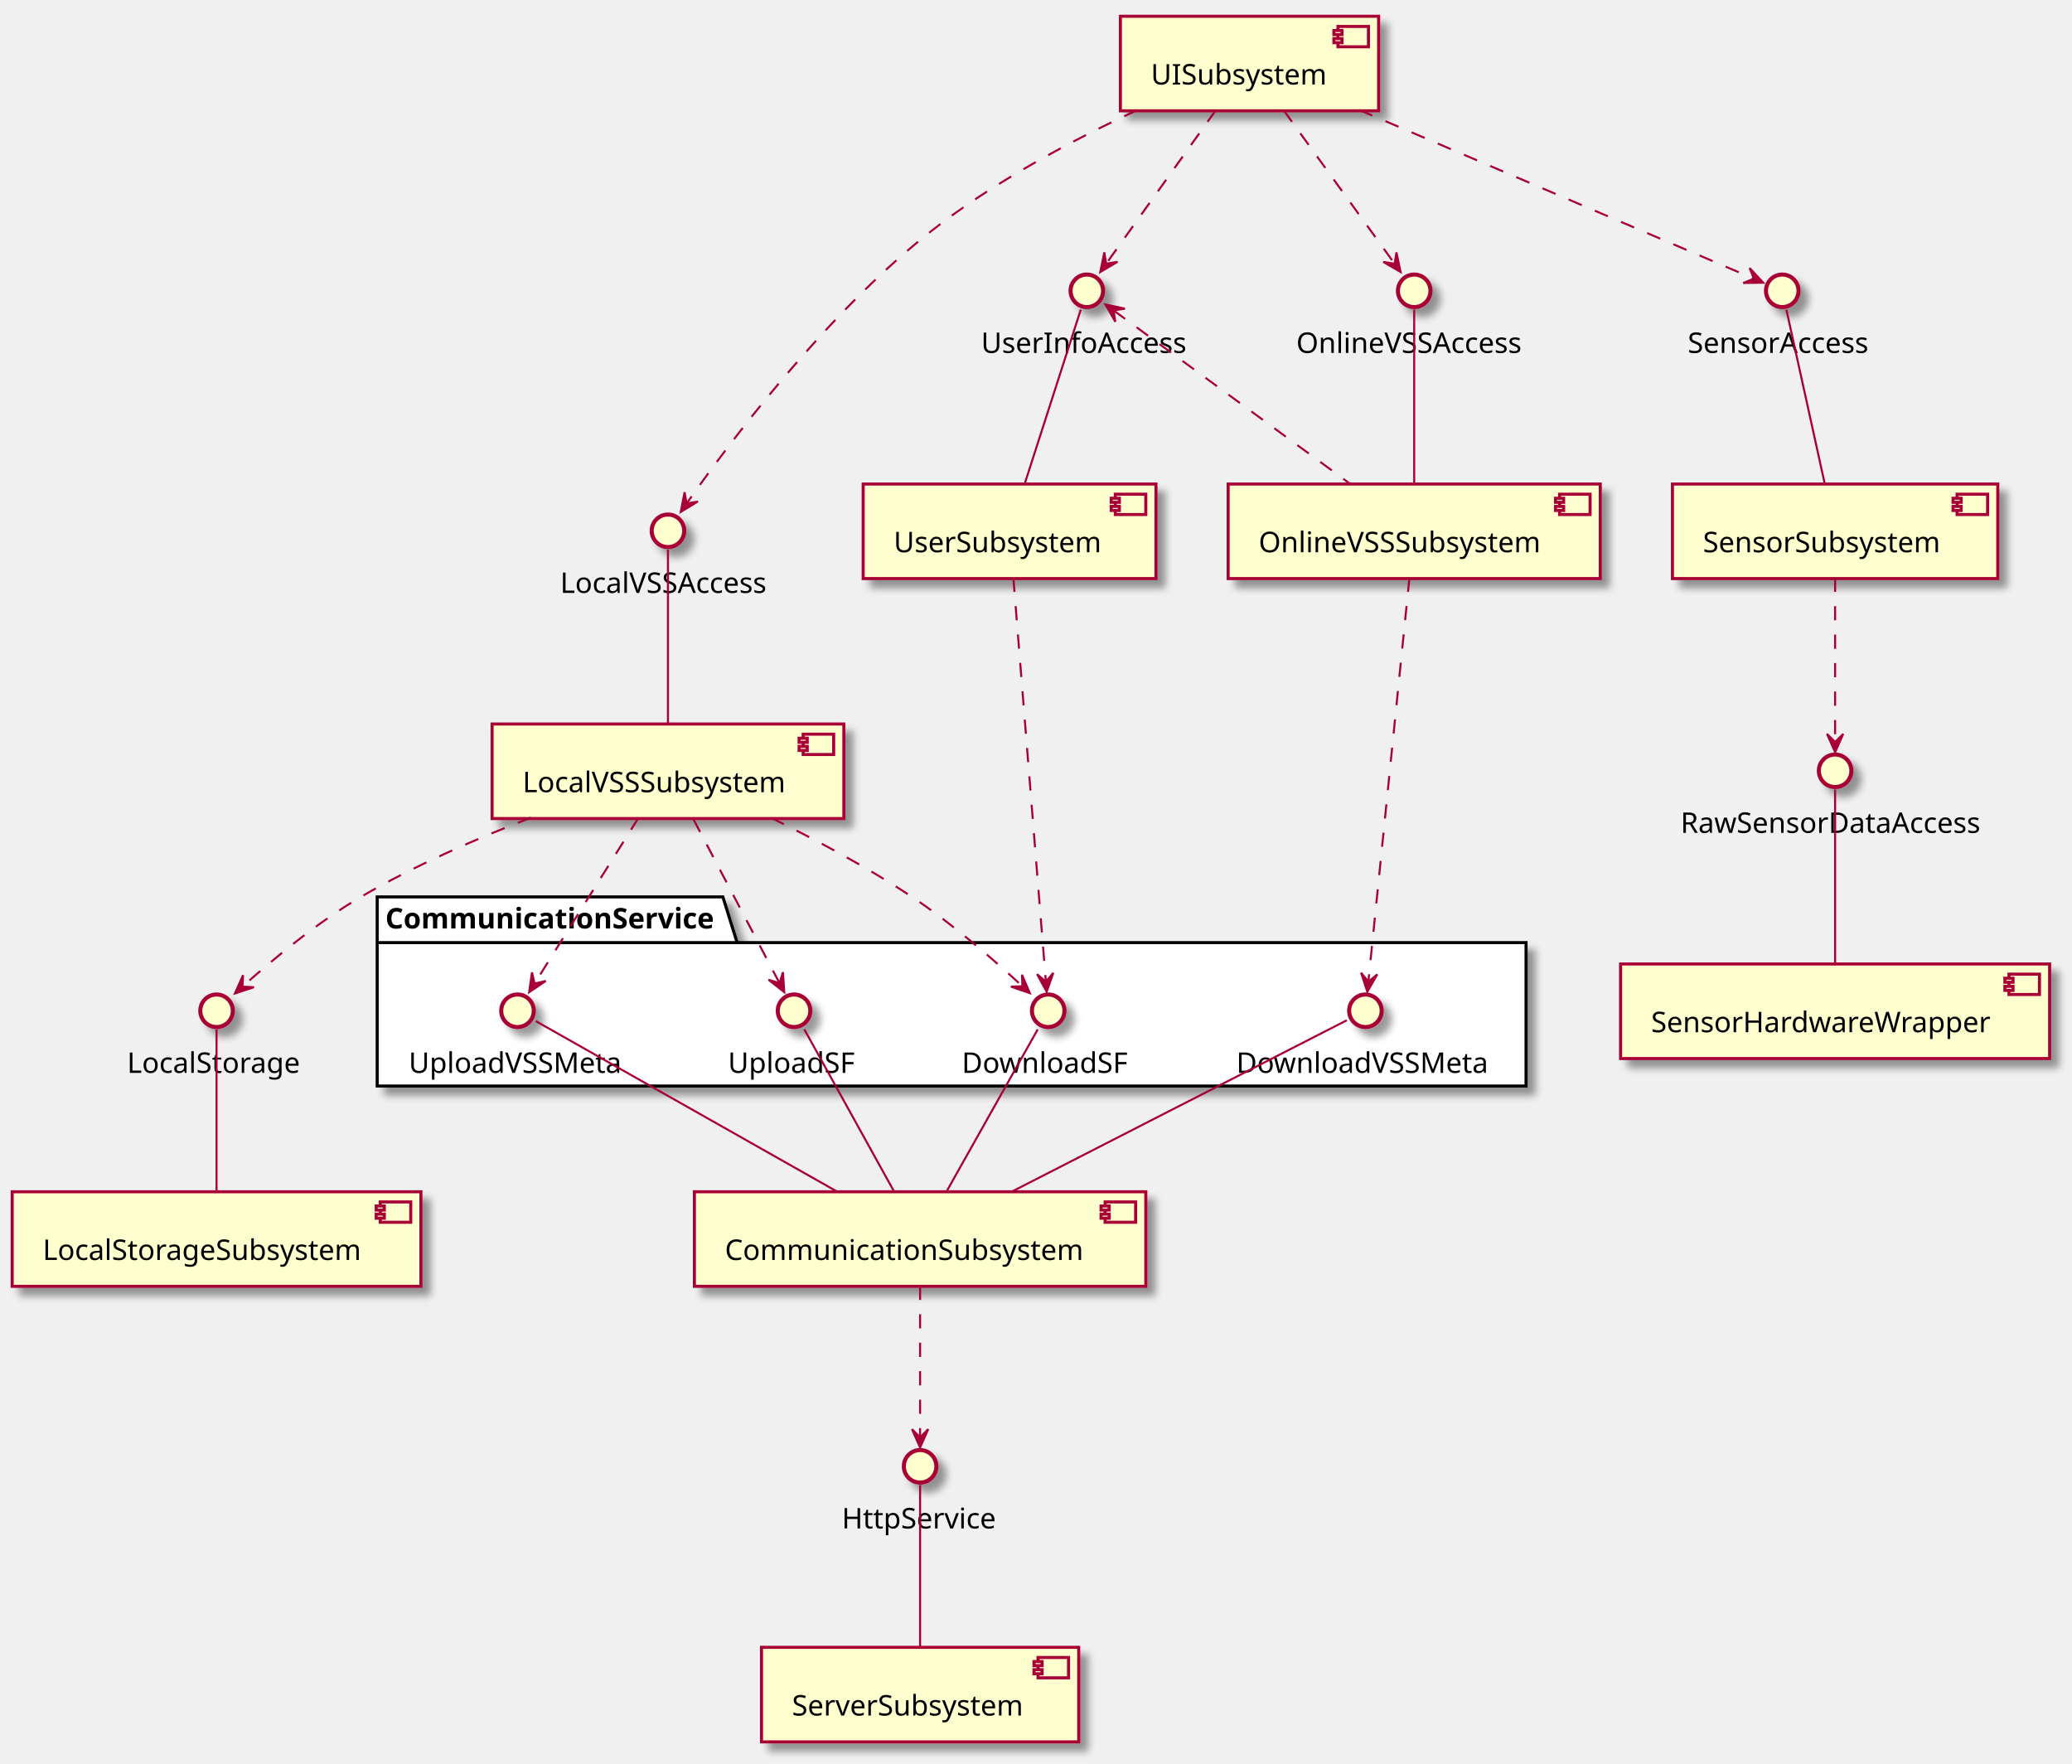
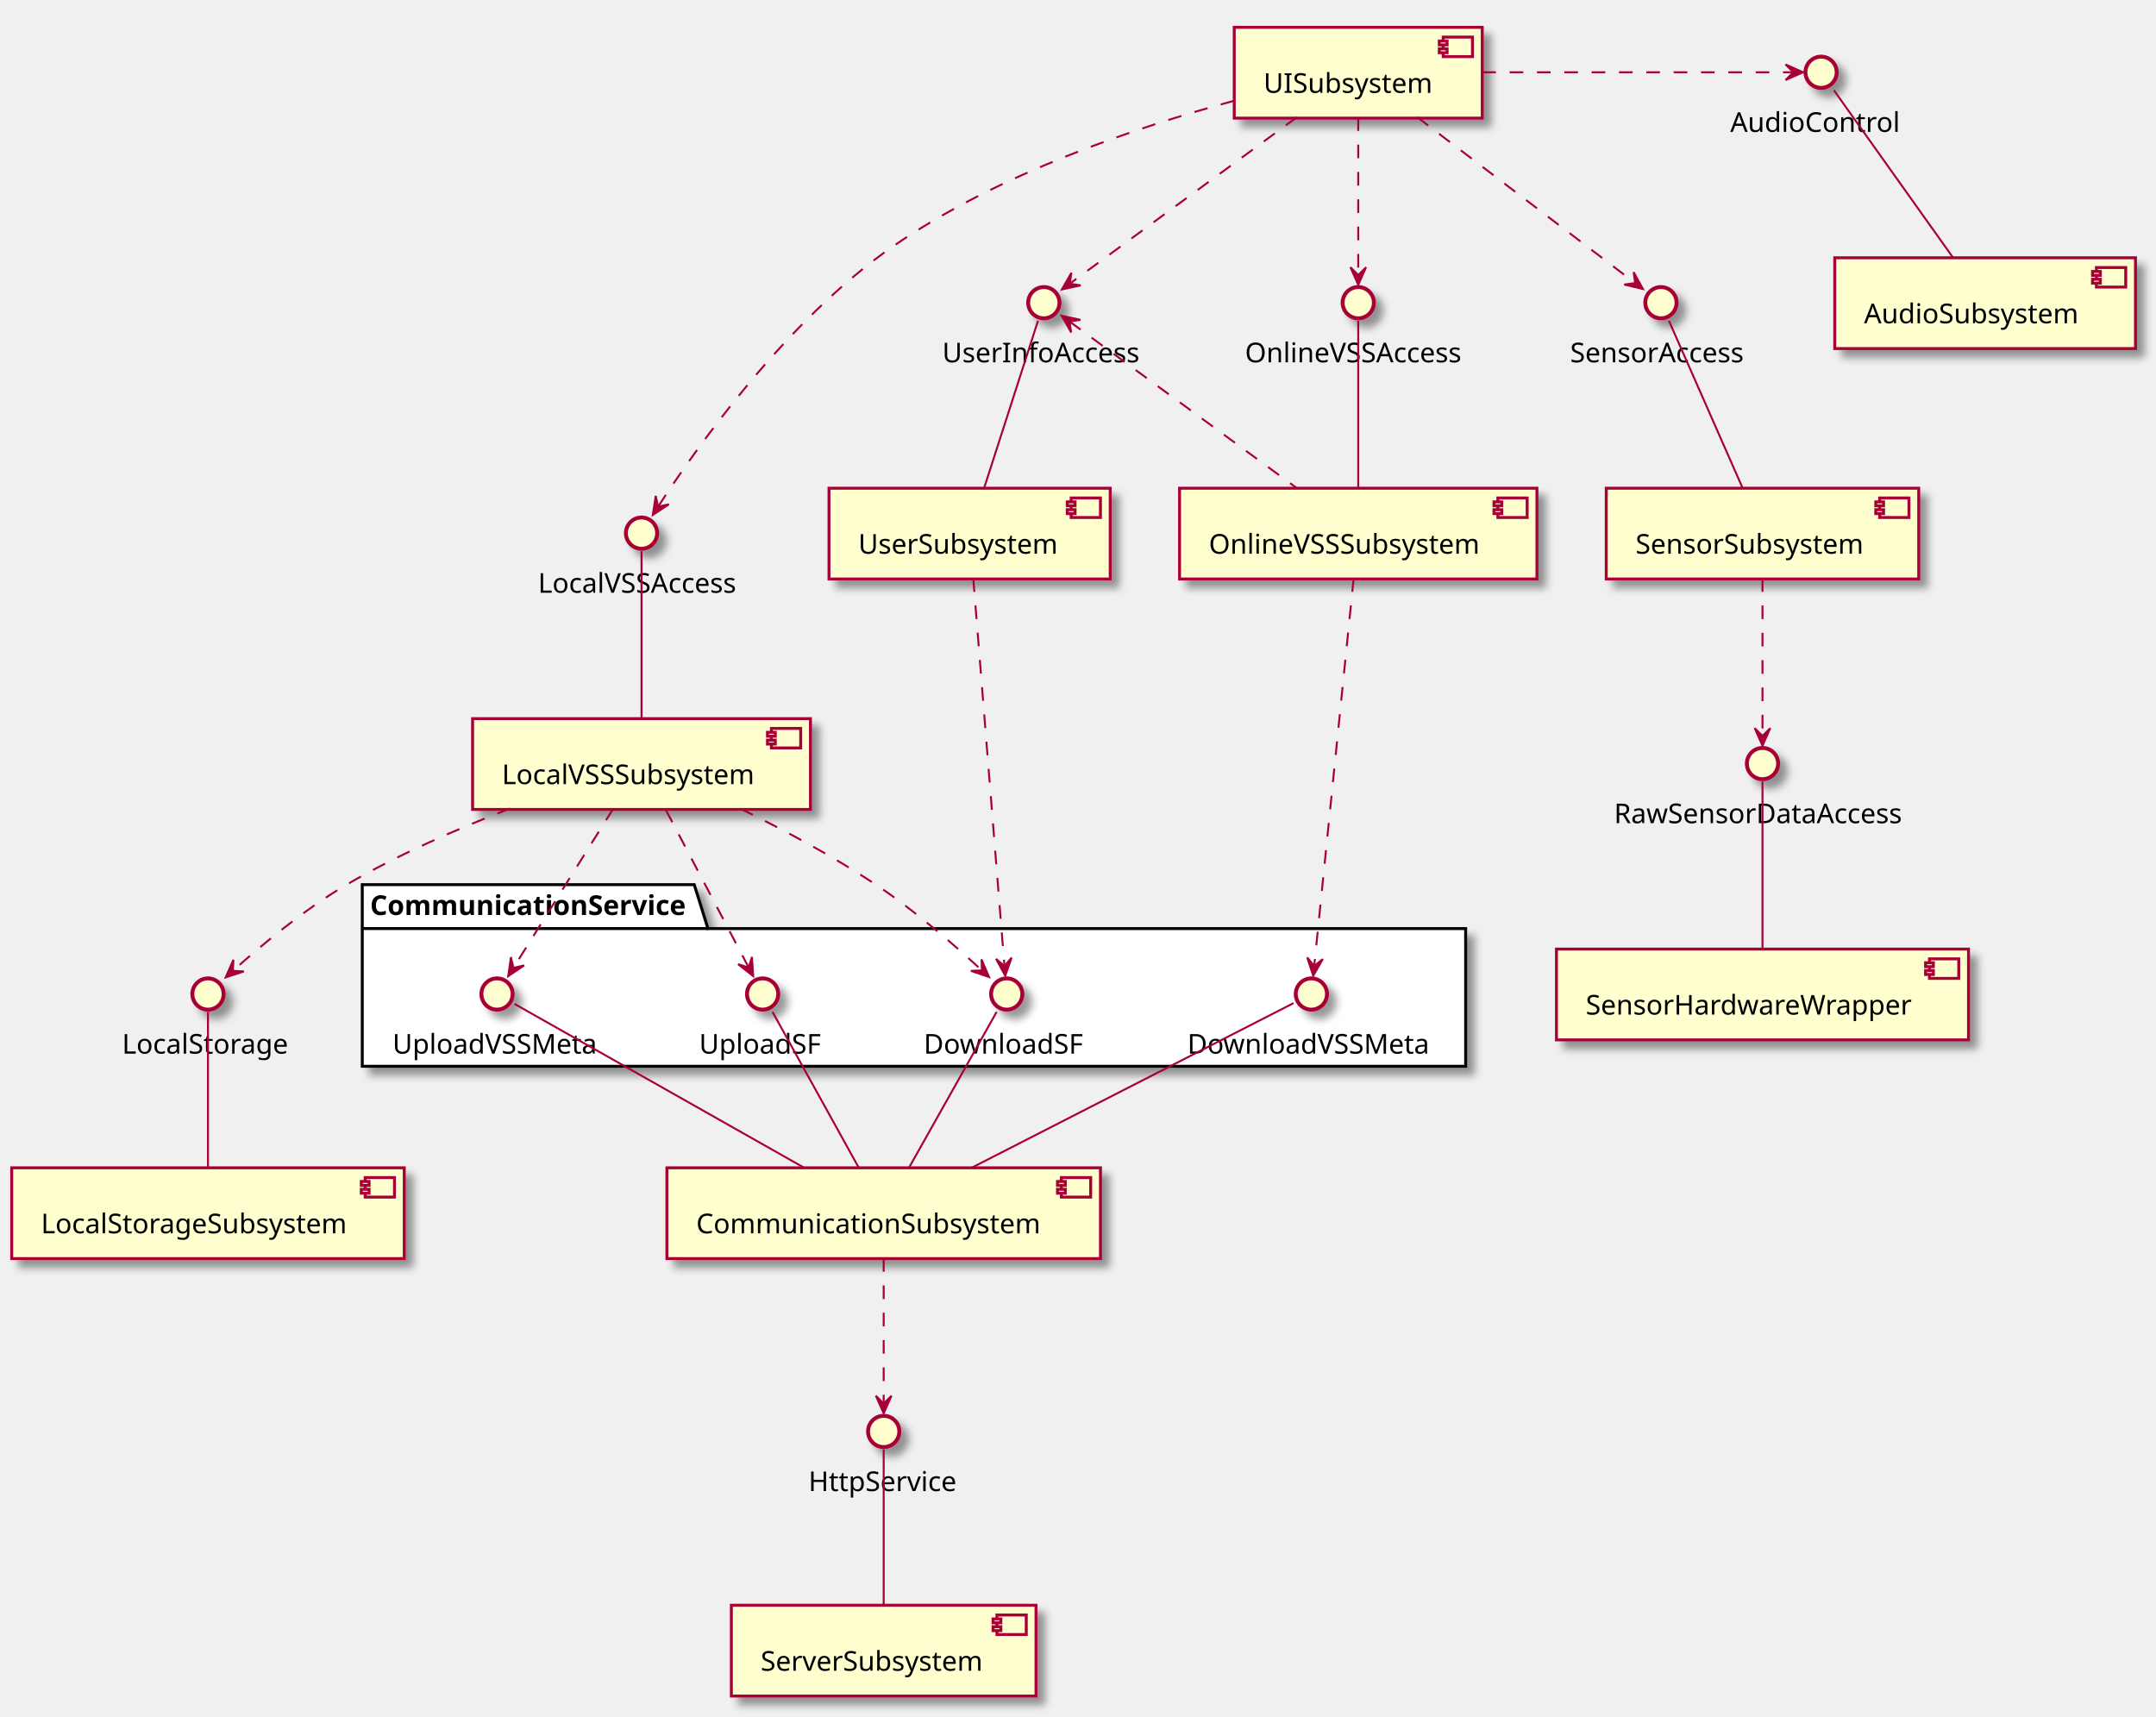
- <svg xmlns="http://www.w3.org/2000/svg" contentScriptType="application/ecmascript" contentStyleType="text/css" height="867px" preserveAspectRatio="none" style="width:1019px;height:867px;" version="1.1" viewBox="0 0 1019 867" width="1019px" zoomAndPan="magnify">
+ <svg xmlns="http://www.w3.org/2000/svg" contentScriptType="application/ecmascript" contentStyleType="text/css" height="879px" preserveAspectRatio="none" style="width:1104px;height:879px;" version="1.1" viewBox="0 0 1104 879" width="1104px" zoomAndPan="magnify">
  <defs>
-     <filter height="300%" id="f1oohulrpnoryr" width="300%" x="-1" y="-1">
+     <filter height="300%" id="fgzspptmyuz2c" width="300%" x="-1" y="-1">
      <feGaussianBlur result="blurOut" stdDeviation="2.0" />
      <feColorMatrix in="blurOut" result="blurOut2" type="matrix" values="0 0 0 0 0 0 0 0 0 0 0 0 0 0 0 0 0 0 .4 0" />
      <feOffset dx="4.0" dy="4.0" in="blurOut2" result="blurOut3" />
      <feBlend in="SourceGraphic" in2="blurOut3" mode="normal" />
    </filter>
  </defs>
  <g>
-     <polygon fill="#FFFFFF" filter="url(#f1oohulrpnoryr)" points="185.5,441,355.5,441,362.5,463.488,750.5,463.488,750.5,534,185.5,534,185.5,441" style="stroke: #000000; stroke-width: 1.5;" />
-     <line style="stroke: #000000; stroke-width: 1.5;" x1="185.5" x2="362.5" y1="463.488" y2="463.488" />
-     <text fill="#000000" font-family="sans-serif" font-size="14" font-weight="bold" lengthAdjust="spacingAndGlyphs" textLength="164" x="189.5" y="456.535">CommunicationService</text>
-     <ellipse cx="254.5" cy="497" fill="#FEFECE" filter="url(#f1oohulrpnoryr)" rx="8" ry="8" style="stroke: #A80036; stroke-width: 2.0;" />
-     <text fill="#000000" font-family="sans-serif" font-size="14" lengthAdjust="spacingAndGlyphs" textLength="107" x="201" y="527.535">UploadVSSMeta</text>
-     <ellipse cx="671.5" cy="497" fill="#FEFECE" filter="url(#f1oohulrpnoryr)" rx="8" ry="8" style="stroke: #A80036; stroke-width: 2.0;" />
-     <text fill="#000000" font-family="sans-serif" font-size="14" lengthAdjust="spacingAndGlyphs" textLength="127" x="608" y="527.535">DownloadVSSMeta</text>
-     <ellipse cx="390.5" cy="497" fill="#FEFECE" filter="url(#f1oohulrpnoryr)" rx="8" ry="8" style="stroke: #A80036; stroke-width: 2.0;" />
-     <text fill="#000000" font-family="sans-serif" font-size="14" lengthAdjust="spacingAndGlyphs" textLength="65" x="358" y="527.535">UploadSF</text>
-     <ellipse cx="515.5" cy="497" fill="#FEFECE" filter="url(#f1oohulrpnoryr)" rx="8" ry="8" style="stroke: #A80036; stroke-width: 2.0;" />
-     <text fill="#000000" font-family="sans-serif" font-size="14" lengthAdjust="spacingAndGlyphs" textLength="85" x="473" y="527.535">DownloadSF</text>
-     <ellipse cx="106.5" cy="497" fill="#FEFECE" filter="url(#f1oohulrpnoryr)" rx="8" ry="8" style="stroke: #A80036; stroke-width: 2.0;" />
-     <text fill="#000000" font-family="sans-serif" font-size="14" lengthAdjust="spacingAndGlyphs" textLength="88" x="62.5" y="527.535">LocalStorage</text>
-     <ellipse cx="876.5" cy="143" fill="#FEFECE" filter="url(#f1oohulrpnoryr)" rx="8" ry="8" style="stroke: #A80036; stroke-width: 2.0;" />
-     <text fill="#000000" font-family="sans-serif" font-size="14" lengthAdjust="spacingAndGlyphs" textLength="93" x="830" y="173.535">SensorAccess</text>
-     <ellipse cx="902.5" cy="379" fill="#FEFECE" filter="url(#f1oohulrpnoryr)" rx="8" ry="8" style="stroke: #A80036; stroke-width: 2.0;" />
-     <text fill="#000000" font-family="sans-serif" font-size="14" lengthAdjust="spacingAndGlyphs" textLength="152" x="826.5" y="409.535">RawSensorDataAccess</text>
-     <ellipse cx="534.5" cy="143" fill="#FEFECE" filter="url(#f1oohulrpnoryr)" rx="8" ry="8" style="stroke: #A80036; stroke-width: 2.0;" />
-     <text fill="#000000" font-family="sans-serif" font-size="14" lengthAdjust="spacingAndGlyphs" textLength="104" x="482.5" y="173.535">UserInfoAccess</text>
-     <ellipse cx="695.5" cy="143" fill="#FEFECE" filter="url(#f1oohulrpnoryr)" rx="8" ry="8" style="stroke: #A80036; stroke-width: 2.0;" />
-     <text fill="#000000" font-family="sans-serif" font-size="14" lengthAdjust="spacingAndGlyphs" textLength="116" x="637.5" y="173.535">OnlineVSSAccess</text>
-     <ellipse cx="328.5" cy="261" fill="#FEFECE" filter="url(#f1oohulrpnoryr)" rx="8" ry="8" style="stroke: #A80036; stroke-width: 2.0;" />
-     <text fill="#000000" font-family="sans-serif" font-size="14" lengthAdjust="spacingAndGlyphs" textLength="106" x="275.5" y="291.535">LocalVSSAccess</text>
-     <rect fill="#FEFECE" filter="url(#f1oohulrpnoryr)" height="46.488" style="stroke: #A80036; stroke-width: 1.5;" width="222" x="341.5" y="586" />
-     <rect fill="#FEFECE" height="10" style="stroke: #A80036; stroke-width: 1.5;" width="15" x="543.5" y="591" />
-     <rect fill="#FEFECE" height="2" style="stroke: #A80036; stroke-width: 1.5;" width="4" x="541.5" y="593" />
-     <rect fill="#FEFECE" height="2" style="stroke: #A80036; stroke-width: 1.5;" width="4" x="541.5" y="597" />
-     <text fill="#000000" font-family="sans-serif" font-size="14" lengthAdjust="spacingAndGlyphs" textLength="182" x="356.5" y="619.535">CommunicationSubsystem</text>
-     <rect fill="#FEFECE" filter="url(#f1oohulrpnoryr)" height="46.488" style="stroke: #A80036; stroke-width: 1.5;" width="173" x="242" y="356" />
-     <rect fill="#FEFECE" height="10" style="stroke: #A80036; stroke-width: 1.5;" width="15" x="395" y="361" />
-     <rect fill="#FEFECE" height="2" style="stroke: #A80036; stroke-width: 1.5;" width="4" x="393" y="363" />
-     <rect fill="#FEFECE" height="2" style="stroke: #A80036; stroke-width: 1.5;" width="4" x="393" y="367" />
-     <text fill="#000000" font-family="sans-serif" font-size="14" lengthAdjust="spacingAndGlyphs" textLength="133" x="257" y="389.535">LocalVSSSubsystem</text>
-     <rect fill="#FEFECE" filter="url(#f1oohulrpnoryr)" height="46.488" style="stroke: #A80036; stroke-width: 1.5;" width="183" x="604" y="238" />
-     <rect fill="#FEFECE" height="10" style="stroke: #A80036; stroke-width: 1.5;" width="15" x="767" y="243" />
-     <rect fill="#FEFECE" height="2" style="stroke: #A80036; stroke-width: 1.5;" width="4" x="765" y="245" />
-     <rect fill="#FEFECE" height="2" style="stroke: #A80036; stroke-width: 1.5;" width="4" x="765" y="249" />
-     <text fill="#000000" font-family="sans-serif" font-size="14" lengthAdjust="spacingAndGlyphs" textLength="143" x="619" y="271.535">OnlineVSSSubsystem</text>
-     <rect fill="#FEFECE" filter="url(#f1oohulrpnoryr)" height="46.488" style="stroke: #A80036; stroke-width: 1.5;" width="160" x="822.5" y="238" />
-     <rect fill="#FEFECE" height="10" style="stroke: #A80036; stroke-width: 1.5;" width="15" x="962.5" y="243" />
-     <rect fill="#FEFECE" height="2" style="stroke: #A80036; stroke-width: 1.5;" width="4" x="960.5" y="245" />
-     <rect fill="#FEFECE" height="2" style="stroke: #A80036; stroke-width: 1.5;" width="4" x="960.5" y="249" />
-     <text fill="#000000" font-family="sans-serif" font-size="14" lengthAdjust="spacingAndGlyphs" textLength="120" x="837.5" y="271.535">SensorSubsystem</text>
-     <rect fill="#FEFECE" filter="url(#f1oohulrpnoryr)" height="46.488" style="stroke: #A80036; stroke-width: 1.5;" width="211" x="797" y="474" />
-     <rect fill="#FEFECE" height="10" style="stroke: #A80036; stroke-width: 1.5;" width="15" x="988" y="479" />
-     <rect fill="#FEFECE" height="2" style="stroke: #A80036; stroke-width: 1.5;" width="4" x="986" y="481" />
-     <rect fill="#FEFECE" height="2" style="stroke: #A80036; stroke-width: 1.5;" width="4" x="986" y="485" />
-     <text fill="#000000" font-family="sans-serif" font-size="14" lengthAdjust="spacingAndGlyphs" textLength="171" x="812" y="507.535">SensorHardwareWrapper</text>
-     <rect fill="#FEFECE" filter="url(#f1oohulrpnoryr)" height="46.488" style="stroke: #A80036; stroke-width: 1.5;" width="144" x="424.5" y="238" />
-     <rect fill="#FEFECE" height="10" style="stroke: #A80036; stroke-width: 1.5;" width="15" x="548.5" y="243" />
-     <rect fill="#FEFECE" height="2" style="stroke: #A80036; stroke-width: 1.5;" width="4" x="546.5" y="245" />
-     <rect fill="#FEFECE" height="2" style="stroke: #A80036; stroke-width: 1.5;" width="4" x="546.5" y="249" />
-     <text fill="#000000" font-family="sans-serif" font-size="14" lengthAdjust="spacingAndGlyphs" textLength="104" x="439.5" y="271.535">UserSubsystem</text>
-     <rect fill="#FEFECE" filter="url(#f1oohulrpnoryr)" height="46.488" style="stroke: #A80036; stroke-width: 1.5;" width="127" x="551" y="8" />
-     <rect fill="#FEFECE" height="10" style="stroke: #A80036; stroke-width: 1.5;" width="15" x="658" y="13" />
-     <rect fill="#FEFECE" height="2" style="stroke: #A80036; stroke-width: 1.5;" width="4" x="656" y="15" />
-     <rect fill="#FEFECE" height="2" style="stroke: #A80036; stroke-width: 1.5;" width="4" x="656" y="19" />
-     <text fill="#000000" font-family="sans-serif" font-size="14" lengthAdjust="spacingAndGlyphs" textLength="87" x="566" y="41.535">UISubsystem</text>
-     <rect fill="#FEFECE" filter="url(#f1oohulrpnoryr)" height="46.488" style="stroke: #A80036; stroke-width: 1.5;" width="201" x="6" y="586" />
-     <rect fill="#FEFECE" height="10" style="stroke: #A80036; stroke-width: 1.5;" width="15" x="187" y="591" />
-     <rect fill="#FEFECE" height="2" style="stroke: #A80036; stroke-width: 1.5;" width="4" x="185" y="593" />
-     <rect fill="#FEFECE" height="2" style="stroke: #A80036; stroke-width: 1.5;" width="4" x="185" y="597" />
-     <text fill="#000000" font-family="sans-serif" font-size="14" lengthAdjust="spacingAndGlyphs" textLength="161" x="21" y="619.535">LocalStorageSubsystem</text>
-     <ellipse cx="452.5" cy="721" fill="#FEFECE" filter="url(#f1oohulrpnoryr)" rx="8" ry="8" style="stroke: #A80036; stroke-width: 2.0;" />
-     <text fill="#000000" font-family="sans-serif" font-size="14" lengthAdjust="spacingAndGlyphs" textLength="77" x="414" y="751.535">HttpService</text>
-     <rect fill="#FEFECE" filter="url(#f1oohulrpnoryr)" height="46.488" style="stroke: #A80036; stroke-width: 1.5;" width="156" x="374.5" y="810" />
-     <rect fill="#FEFECE" height="10" style="stroke: #A80036; stroke-width: 1.5;" width="15" x="510.5" y="815" />
-     <rect fill="#FEFECE" height="2" style="stroke: #A80036; stroke-width: 1.5;" width="4" x="508.5" y="817" />
-     <rect fill="#FEFECE" height="2" style="stroke: #A80036; stroke-width: 1.5;" width="4" x="508.5" y="821" />
-     <text fill="#000000" font-family="sans-serif" font-size="14" lengthAdjust="spacingAndGlyphs" textLength="116" x="389.5" y="843.535">ServerSubsystem</text>
-     <path d="M263.522,502.103 C289.244,516.653 364.139,559.018 411.557,585.84 " fill="none" id="UL-CommunicationSubsystem" style="stroke: #A80036; stroke-width: 1.0;" />
-     <path d="M662.369,501.67 C634.764,515.787 550.837,558.709 497.855,585.805 " fill="none" id="DL-CommunicationSubsystem" style="stroke: #A80036; stroke-width: 1.0;" />
-     <path d="M395.574,506.165 C405.118,523.406 426.007,561.142 439.652,585.791 " fill="none" id="GR-CommunicationSubsystem" style="stroke: #A80036; stroke-width: 1.0;" />
-     <path d="M510.344,506.165 C500.647,523.406 479.42,561.142 465.555,585.791 " fill="none" id="US-CommunicationSubsystem" style="stroke: #A80036; stroke-width: 1.0;" />
-     <path d="M878.54,152.259 C882.562,170.514 891.624,211.64 897.379,237.757 " fill="none" id="SA-SensorSubsystem" style="stroke: #A80036; stroke-width: 1.0;" />
-     <path d="M902.5,388.259 C902.5,406.514 902.5,447.64 902.5,473.757 " fill="none" id="BC-SensorHardwareWrapper" style="stroke: #A80036; stroke-width: 1.0;" />
-     <path d="M902.5,284.032 C902.5,307.941 902.5,344.595 902.5,364.655 " fill="none" id="SensorSubsystem-BC" style="stroke: #A80036; stroke-width: 1.0; stroke-dasharray: 7.0,7.0;" />
-     <polygon fill="#A80036" points="902.5,369.849,906.5,360.849,902.5,364.849,898.5,360.849,902.5,369.849" style="stroke: #A80036; stroke-width: 1.0;" />
-     <path d="M531.518,152.259 C525.639,170.514 512.395,211.64 503.985,237.757 " fill="none" id="UIA-UserSubsystem" style="stroke: #A80036; stroke-width: 1.0;" />
-     <path d="M597.924,54.206 C581.723,76.888 557.605,110.653 544.263,129.331 " fill="none" id="UISubsystem-UIA" style="stroke: #A80036; stroke-width: 1.0; stroke-dasharray: 7.0,7.0;" />
-     <polygon fill="#A80036" points="541.115,133.739,549.601,128.741,544.021,129.671,543.091,124.091,541.115,133.739" style="stroke: #A80036; stroke-width: 1.0;" />
-     <path d="M106.5,506.165 C106.5,523.406 106.5,561.142 106.5,585.791 " fill="none" id="LS-LocalStorageSubsystem" style="stroke: #A80036; stroke-width: 1.0;" />
-     <path d="M261.195,402.016 C234.357,412.364 203.682,425.704 177.5,441 C155.633,453.774 133.133,472.685 119.48,484.927 " fill="none" id="LocalVSSSubsystem-LS" style="stroke: #A80036; stroke-width: 1.0; stroke-dasharray: 7.0,7.0;" />
-     <polygon fill="#A80036" points="115.537,488.498,124.893,485.421,119.243,485.141,119.523,479.491,115.537,488.498" style="stroke: #A80036; stroke-width: 1.0;" />
-     <path d="M547.675,152.656 C572.876,171.126 628.538,211.923 663.911,237.848 " fill="none" id="UIA-OnlineVSSSubsystem" style="stroke: #A80036; stroke-width: 1.0; stroke-dasharray: 7.0,7.0;" />
-     <polygon fill="#A80036" points="543.617,149.682,548.512,158.229,547.65,152.638,553.241,151.776,543.617,149.682" style="stroke: #A80036; stroke-width: 1.0;" />
-     <path d="M452.5,632.207 C452.5,654.504 452.5,687.511 452.5,706.369 " fill="none" id="CommunicationSubsystem-HttpService" style="stroke: #A80036; stroke-width: 1.0; stroke-dasharray: 7.0,7.0;" />
-     <polygon fill="#A80036" points="452.5,711.739,456.5,702.739,452.5,706.739,448.5,702.739,452.5,711.739" style="stroke: #A80036; stroke-width: 1.0;" />
-     <path d="M452.5,730.165 C452.5,747.406 452.5,785.142 452.5,809.791 " fill="none" id="HttpService-ServerSubsystem" style="stroke: #A80036; stroke-width: 1.0;" />
-     <path d="M695.5,152.259 C695.5,170.514 695.5,211.64 695.5,237.757 " fill="none" id="OVA-OnlineVSSSubsystem" style="stroke: #A80036; stroke-width: 1.0;" />
-     <path d="M328.5,270.259 C328.5,288.514 328.5,329.64 328.5,355.757 " fill="none" id="LVA-LocalVSSSubsystem" style="stroke: #A80036; stroke-width: 1.0;" />
-     <path d="M314.056,402.032 C298.87,426.248 275.486,463.537 263.017,483.418 " fill="none" id="LocalVSSSubsystem-UL" style="stroke: #A80036; stroke-width: 1.0; stroke-dasharray: 7.0,7.0;" />
-     <polygon fill="#A80036" points="260.239,487.849,268.409,482.349,262.895,483.613,261.632,478.099,260.239,487.849" style="stroke: #A80036; stroke-width: 1.0;" />
-     <path d="M383.364,483.418 C372.918,463.537 353.325,426.248 340.601,402.032 " fill="none" id="GR-LocalVSSSubsystem" style="stroke: #A80036; stroke-width: 1.0; stroke-dasharray: 7.0,7.0;" />
-     <polygon fill="#A80036" points="385.692,487.849,385.047,478.021,383.366,483.423,377.965,481.742,385.692,487.849" style="stroke: #A80036; stroke-width: 1.0;" />
-     <path d="M379.223,402.128 C401.153,412.901 426.724,426.528 448.5,441 C468.639,454.383 489.691,472.828 502.701,484.832 " fill="none" id="LocalVSSSubsystem-US" style="stroke: #A80036; stroke-width: 1.0; stroke-dasharray: 7.0,7.0;" />
-     <polygon fill="#A80036" points="506.471,488.338,502.605,479.28,502.81,484.933,497.156,485.138,506.471,488.338" style="stroke: #A80036; stroke-width: 1.0;" />
-     <path d="M693.155,284.058 C688.254,332.257 677.043,442.494 672.994,482.312 " fill="none" id="OnlineVSSSubsystem-DL" style="stroke: #A80036; stroke-width: 1.0; stroke-dasharray: 7.0,7.0;" />
-     <polygon fill="#A80036" points="672.45,487.66,677.34,479.111,672.956,482.686,669.381,478.301,672.45,487.66" style="stroke: #A80036; stroke-width: 1.0;" />
-     <path d="M498.356,284.058 C502.237,332.257 511.112,442.494 514.317,482.312 " fill="none" id="UserSubsystem-US" style="stroke: #A80036; stroke-width: 1.0; stroke-dasharray: 7.0,7.0;" />
-     <polygon fill="#A80036" points="514.748,487.66,518.013,478.368,514.347,482.676,510.039,479.01,514.748,487.66" style="stroke: #A80036; stroke-width: 1.0;" />
-     <path d="M631.283,54.206 C647.687,76.888 672.106,110.653 685.615,129.331 " fill="none" id="UISubsystem-OVA" style="stroke: #A80036; stroke-width: 1.0; stroke-dasharray: 7.0,7.0;" />
-     <polygon fill="#A80036" points="688.803,133.739,686.769,124.103,685.872,129.688,680.287,128.791,688.803,133.739" style="stroke: #A80036; stroke-width: 1.0;" />
-     <path d="M559.229,54.157 C527.722,68.792 488.472,89.542 457.5,114 C405.141,155.347 357.162,219.822 337.684,247.565 " fill="none" id="UISubsystem-LVA" style="stroke: #A80036; stroke-width: 1.0; stroke-dasharray: 7.0,7.0;" />
-     <polygon fill="#A80036" points="334.807,251.692,343.235,246.597,337.666,247.591,336.672,242.022,334.807,251.692" style="stroke: #A80036; stroke-width: 1.0;" />
-     <path d="M668.469,54.071 C729.863,80.316 826.266,121.526 862.292,136.926 " fill="none" id="UISubsystem-SA" style="stroke: #A80036; stroke-width: 1.0; stroke-dasharray: 7.0,7.0;" />
-     <polygon fill="#A80036" points="867.158,139.006,860.455,131.791,862.56,137.041,857.31,139.147,867.158,139.006" style="stroke: #A80036; stroke-width: 1.0;" />
+     <polygon fill="#FFFFFF" filter="url(#fgzspptmyuz2c)" points="185.5,453,355.5,453,362.5,475.488,750.5,475.488,750.5,546,185.5,546,185.5,453" style="stroke: #000000; stroke-width: 1.5;" />
+     <line style="stroke: #000000; stroke-width: 1.5;" x1="185.5" x2="362.5" y1="475.488" y2="475.488" />
+     <text fill="#000000" font-family="sans-serif" font-size="14" font-weight="bold" lengthAdjust="spacingAndGlyphs" textLength="164" x="189.5" y="468.535">CommunicationService</text>
+     <ellipse cx="254.5" cy="509" fill="#FEFECE" filter="url(#fgzspptmyuz2c)" rx="8" ry="8" style="stroke: #A80036; stroke-width: 2.0;" />
+     <text fill="#000000" font-family="sans-serif" font-size="14" lengthAdjust="spacingAndGlyphs" textLength="107" x="201" y="539.535">UploadVSSMeta</text>
+     <ellipse cx="671.5" cy="509" fill="#FEFECE" filter="url(#fgzspptmyuz2c)" rx="8" ry="8" style="stroke: #A80036; stroke-width: 2.0;" />
+     <text fill="#000000" font-family="sans-serif" font-size="14" lengthAdjust="spacingAndGlyphs" textLength="127" x="608" y="539.535">DownloadVSSMeta</text>
+     <ellipse cx="390.5" cy="509" fill="#FEFECE" filter="url(#fgzspptmyuz2c)" rx="8" ry="8" style="stroke: #A80036; stroke-width: 2.0;" />
+     <text fill="#000000" font-family="sans-serif" font-size="14" lengthAdjust="spacingAndGlyphs" textLength="65" x="358" y="539.535">UploadSF</text>
+     <ellipse cx="515.5" cy="509" fill="#FEFECE" filter="url(#fgzspptmyuz2c)" rx="8" ry="8" style="stroke: #A80036; stroke-width: 2.0;" />
+     <text fill="#000000" font-family="sans-serif" font-size="14" lengthAdjust="spacingAndGlyphs" textLength="85" x="473" y="539.535">DownloadSF</text>
+     <ellipse cx="106.5" cy="509" fill="#FEFECE" filter="url(#fgzspptmyuz2c)" rx="8" ry="8" style="stroke: #A80036; stroke-width: 2.0;" />
+     <text fill="#000000" font-family="sans-serif" font-size="14" lengthAdjust="spacingAndGlyphs" textLength="88" x="62.5" y="539.535">LocalStorage</text>
+     <ellipse cx="850.5" cy="155" fill="#FEFECE" filter="url(#fgzspptmyuz2c)" rx="8" ry="8" style="stroke: #A80036; stroke-width: 2.0;" />
+     <text fill="#000000" font-family="sans-serif" font-size="14" lengthAdjust="spacingAndGlyphs" textLength="93" x="804" y="185.535">SensorAccess</text>
+     <ellipse cx="902.5" cy="391" fill="#FEFECE" filter="url(#fgzspptmyuz2c)" rx="8" ry="8" style="stroke: #A80036; stroke-width: 2.0;" />
+     <text fill="#000000" font-family="sans-serif" font-size="14" lengthAdjust="spacingAndGlyphs" textLength="152" x="826.5" y="421.535">RawSensorDataAccess</text>
+     <ellipse cx="534.5" cy="155" fill="#FEFECE" filter="url(#fgzspptmyuz2c)" rx="8" ry="8" style="stroke: #A80036; stroke-width: 2.0;" />
+     <text fill="#000000" font-family="sans-serif" font-size="14" lengthAdjust="spacingAndGlyphs" textLength="104" x="482.5" y="185.535">UserInfoAccess</text>
+     <ellipse cx="695.5" cy="155" fill="#FEFECE" filter="url(#fgzspptmyuz2c)" rx="8" ry="8" style="stroke: #A80036; stroke-width: 2.0;" />
+     <text fill="#000000" font-family="sans-serif" font-size="14" lengthAdjust="spacingAndGlyphs" textLength="116" x="637.5" y="185.535">OnlineVSSAccess</text>
+     <ellipse cx="328.5" cy="273" fill="#FEFECE" filter="url(#fgzspptmyuz2c)" rx="8" ry="8" style="stroke: #A80036; stroke-width: 2.0;" />
+     <text fill="#000000" font-family="sans-serif" font-size="14" lengthAdjust="spacingAndGlyphs" textLength="106" x="275.5" y="303.535">LocalVSSAccess</text>
+     <ellipse cx="932.5" cy="37" fill="#FEFECE" filter="url(#fgzspptmyuz2c)" rx="8" ry="8" style="stroke: #A80036; stroke-width: 2.0;" />
+     <text fill="#000000" font-family="sans-serif" font-size="14" lengthAdjust="spacingAndGlyphs" textLength="93" x="886" y="67.535">AudioControl</text>
+     <rect fill="#FEFECE" filter="url(#fgzspptmyuz2c)" height="46.488" style="stroke: #A80036; stroke-width: 1.5;" width="222" x="341.5" y="598" />
+     <rect fill="#FEFECE" height="10" style="stroke: #A80036; stroke-width: 1.5;" width="15" x="543.5" y="603" />
+     <rect fill="#FEFECE" height="2" style="stroke: #A80036; stroke-width: 1.5;" width="4" x="541.5" y="605" />
+     <rect fill="#FEFECE" height="2" style="stroke: #A80036; stroke-width: 1.5;" width="4" x="541.5" y="609" />
+     <text fill="#000000" font-family="sans-serif" font-size="14" lengthAdjust="spacingAndGlyphs" textLength="182" x="356.5" y="631.535">CommunicationSubsystem</text>
+     <rect fill="#FEFECE" filter="url(#fgzspptmyuz2c)" height="46.488" style="stroke: #A80036; stroke-width: 1.5;" width="173" x="242" y="368" />
+     <rect fill="#FEFECE" height="10" style="stroke: #A80036; stroke-width: 1.5;" width="15" x="395" y="373" />
+     <rect fill="#FEFECE" height="2" style="stroke: #A80036; stroke-width: 1.5;" width="4" x="393" y="375" />
+     <rect fill="#FEFECE" height="2" style="stroke: #A80036; stroke-width: 1.5;" width="4" x="393" y="379" />
+     <text fill="#000000" font-family="sans-serif" font-size="14" lengthAdjust="spacingAndGlyphs" textLength="133" x="257" y="401.535">LocalVSSSubsystem</text>
+     <rect fill="#FEFECE" filter="url(#fgzspptmyuz2c)" height="46.488" style="stroke: #A80036; stroke-width: 1.5;" width="183" x="604" y="250" />
+     <rect fill="#FEFECE" height="10" style="stroke: #A80036; stroke-width: 1.5;" width="15" x="767" y="255" />
+     <rect fill="#FEFECE" height="2" style="stroke: #A80036; stroke-width: 1.5;" width="4" x="765" y="257" />
+     <rect fill="#FEFECE" height="2" style="stroke: #A80036; stroke-width: 1.5;" width="4" x="765" y="261" />
+     <text fill="#000000" font-family="sans-serif" font-size="14" lengthAdjust="spacingAndGlyphs" textLength="143" x="619" y="283.535">OnlineVSSSubsystem</text>
+     <rect fill="#FEFECE" filter="url(#fgzspptmyuz2c)" height="46.488" style="stroke: #A80036; stroke-width: 1.5;" width="160" x="822.5" y="250" />
+     <rect fill="#FEFECE" height="10" style="stroke: #A80036; stroke-width: 1.5;" width="15" x="962.5" y="255" />
+     <rect fill="#FEFECE" height="2" style="stroke: #A80036; stroke-width: 1.5;" width="4" x="960.5" y="257" />
+     <rect fill="#FEFECE" height="2" style="stroke: #A80036; stroke-width: 1.5;" width="4" x="960.5" y="261" />
+     <text fill="#000000" font-family="sans-serif" font-size="14" lengthAdjust="spacingAndGlyphs" textLength="120" x="837.5" y="283.535">SensorSubsystem</text>
+     <rect fill="#FEFECE" filter="url(#fgzspptmyuz2c)" height="46.488" style="stroke: #A80036; stroke-width: 1.5;" width="211" x="797" y="486" />
+     <rect fill="#FEFECE" height="10" style="stroke: #A80036; stroke-width: 1.5;" width="15" x="988" y="491" />
+     <rect fill="#FEFECE" height="2" style="stroke: #A80036; stroke-width: 1.5;" width="4" x="986" y="493" />
+     <rect fill="#FEFECE" height="2" style="stroke: #A80036; stroke-width: 1.5;" width="4" x="986" y="497" />
+     <text fill="#000000" font-family="sans-serif" font-size="14" lengthAdjust="spacingAndGlyphs" textLength="171" x="812" y="519.535">SensorHardwareWrapper</text>
+     <rect fill="#FEFECE" filter="url(#fgzspptmyuz2c)" height="46.488" style="stroke: #A80036; stroke-width: 1.5;" width="144" x="424.5" y="250" />
+     <rect fill="#FEFECE" height="10" style="stroke: #A80036; stroke-width: 1.5;" width="15" x="548.5" y="255" />
+     <rect fill="#FEFECE" height="2" style="stroke: #A80036; stroke-width: 1.5;" width="4" x="546.5" y="257" />
+     <rect fill="#FEFECE" height="2" style="stroke: #A80036; stroke-width: 1.5;" width="4" x="546.5" y="261" />
+     <text fill="#000000" font-family="sans-serif" font-size="14" lengthAdjust="spacingAndGlyphs" textLength="104" x="439.5" y="283.535">UserSubsystem</text>
+     <rect fill="#FEFECE" filter="url(#fgzspptmyuz2c)" height="46.488" style="stroke: #A80036; stroke-width: 1.5;" width="127" x="632" y="14" />
+     <rect fill="#FEFECE" height="10" style="stroke: #A80036; stroke-width: 1.5;" width="15" x="739" y="19" />
+     <rect fill="#FEFECE" height="2" style="stroke: #A80036; stroke-width: 1.5;" width="4" x="737" y="21" />
+     <rect fill="#FEFECE" height="2" style="stroke: #A80036; stroke-width: 1.5;" width="4" x="737" y="25" />
+     <text fill="#000000" font-family="sans-serif" font-size="14" lengthAdjust="spacingAndGlyphs" textLength="87" x="647" y="47.535">UISubsystem</text>
+     <rect fill="#FEFECE" filter="url(#fgzspptmyuz2c)" height="46.488" style="stroke: #A80036; stroke-width: 1.5;" width="201" x="6" y="598" />
+     <rect fill="#FEFECE" height="10" style="stroke: #A80036; stroke-width: 1.5;" width="15" x="187" y="603" />
+     <rect fill="#FEFECE" height="2" style="stroke: #A80036; stroke-width: 1.5;" width="4" x="185" y="605" />
+     <rect fill="#FEFECE" height="2" style="stroke: #A80036; stroke-width: 1.5;" width="4" x="185" y="609" />
+     <text fill="#000000" font-family="sans-serif" font-size="14" lengthAdjust="spacingAndGlyphs" textLength="161" x="21" y="631.535">LocalStorageSubsystem</text>
+     <rect fill="#FEFECE" filter="url(#fgzspptmyuz2c)" height="46.488" style="stroke: #A80036; stroke-width: 1.5;" width="154" x="939.5" y="132" />
+     <rect fill="#FEFECE" height="10" style="stroke: #A80036; stroke-width: 1.5;" width="15" x="1073.5" y="137" />
+     <rect fill="#FEFECE" height="2" style="stroke: #A80036; stroke-width: 1.5;" width="4" x="1071.5" y="139" />
+     <rect fill="#FEFECE" height="2" style="stroke: #A80036; stroke-width: 1.5;" width="4" x="1071.5" y="143" />
+     <text fill="#000000" font-family="sans-serif" font-size="14" lengthAdjust="spacingAndGlyphs" textLength="114" x="954.5" y="165.535">AudioSubsystem</text>
+     <ellipse cx="452.5" cy="733" fill="#FEFECE" filter="url(#fgzspptmyuz2c)" rx="8" ry="8" style="stroke: #A80036; stroke-width: 2.0;" />
+     <text fill="#000000" font-family="sans-serif" font-size="14" lengthAdjust="spacingAndGlyphs" textLength="77" x="414" y="763.535">HttpService</text>
+     <rect fill="#FEFECE" filter="url(#fgzspptmyuz2c)" height="46.488" style="stroke: #A80036; stroke-width: 1.5;" width="156" x="374.5" y="822" />
+     <rect fill="#FEFECE" height="10" style="stroke: #A80036; stroke-width: 1.5;" width="15" x="510.5" y="827" />
+     <rect fill="#FEFECE" height="2" style="stroke: #A80036; stroke-width: 1.5;" width="4" x="508.5" y="829" />
+     <rect fill="#FEFECE" height="2" style="stroke: #A80036; stroke-width: 1.5;" width="4" x="508.5" y="833" />
+     <text fill="#000000" font-family="sans-serif" font-size="14" lengthAdjust="spacingAndGlyphs" textLength="116" x="389.5" y="855.535">ServerSubsystem</text>
+     <path d="M263.522,514.103 C289.244,528.653 364.139,571.018 411.557,597.84 " fill="none" id="UL-CommunicationSubsystem" style="stroke: #A80036; stroke-width: 1.0;" />
+     <path d="M662.369,513.67 C634.764,527.787 550.837,570.709 497.855,597.805 " fill="none" id="DL-CommunicationSubsystem" style="stroke: #A80036; stroke-width: 1.0;" />
+     <path d="M395.574,518.165 C405.118,535.406 426.007,573.142 439.652,597.791 " fill="none" id="GR-CommunicationSubsystem" style="stroke: #A80036; stroke-width: 1.0;" />
+     <path d="M510.344,518.165 C500.647,535.406 479.42,573.142 465.555,597.791 " fill="none" id="US-CommunicationSubsystem" style="stroke: #A80036; stroke-width: 1.0;" />
+     <path d="M854.58,164.259 C862.625,182.514 880.748,223.64 892.258,249.757 " fill="none" id="SA-SensorSubsystem" style="stroke: #A80036; stroke-width: 1.0;" />
+     <path d="M902.5,400.259 C902.5,418.514 902.5,459.64 902.5,485.757 " fill="none" id="BC-SensorHardwareWrapper" style="stroke: #A80036; stroke-width: 1.0;" />
+     <path d="M902.5,296.032 C902.5,319.941 902.5,356.595 902.5,376.655 " fill="none" id="SensorSubsystem-BC" style="stroke: #A80036; stroke-width: 1.0; stroke-dasharray: 7.0,7.0;" />
+     <polygon fill="#A80036" points="902.5,381.849,906.5,372.849,902.5,376.849,898.5,372.849,902.5,381.849" style="stroke: #A80036; stroke-width: 1.0;" />
+     <path d="M531.518,164.259 C525.639,182.514 512.395,223.64 503.985,249.757 " fill="none" id="UIA-UserSubsystem" style="stroke: #A80036; stroke-width: 1.0;" />
+     <path d="M664.075,60.032 C628.78,85.9 573.132,126.686 547.823,145.235 " fill="none" id="UISubsystem-UIA" style="stroke: #A80036; stroke-width: 1.0; stroke-dasharray: 7.0,7.0;" />
+     <polygon fill="#A80036" points="543.745,148.224,553.369,146.13,547.778,145.268,548.639,139.677,543.745,148.224" style="stroke: #A80036; stroke-width: 1.0;" />
+     <path d="M106.5,518.165 C106.5,535.406 106.5,573.142 106.5,597.791 " fill="none" id="LS-LocalStorageSubsystem" style="stroke: #A80036; stroke-width: 1.0;" />
+     <path d="M261.195,414.016 C234.357,424.364 203.682,437.704 177.5,453 C155.633,465.774 133.133,484.685 119.48,496.927 " fill="none" id="LocalVSSSubsystem-LS" style="stroke: #A80036; stroke-width: 1.0; stroke-dasharray: 7.0,7.0;" />
+     <polygon fill="#A80036" points="115.537,500.498,124.893,497.421,119.243,497.141,119.523,491.491,115.537,500.498" style="stroke: #A80036; stroke-width: 1.0;" />
+     <path d="M939.091,46.259 C952.087,64.514 981.363,105.64 999.954,131.757 " fill="none" id="AC-AudioSubsystem" style="stroke: #A80036; stroke-width: 1.0;" />
+     <path d="M759.012,37 C816.599,37 896.45,37 923.287,37 " fill="none" id="UISubsystem-AC" style="stroke: #A80036; stroke-width: 1.0; stroke-dasharray: 7.0,7.0;" />
+     <polygon fill="#A80036" points="923.287,37,914.287,33,918.287,37,914.287,41,923.287,37" style="stroke: #A80036; stroke-width: 1.0;" />
+     <path d="M547.675,164.656 C572.876,183.126 628.538,223.923 663.911,249.848 " fill="none" id="UIA-OnlineVSSSubsystem" style="stroke: #A80036; stroke-width: 1.0; stroke-dasharray: 7.0,7.0;" />
+     <polygon fill="#A80036" points="543.617,161.682,548.512,170.229,547.65,164.638,553.241,163.776,543.617,161.682" style="stroke: #A80036; stroke-width: 1.0;" />
+     <path d="M452.5,644.207 C452.5,666.504 452.5,699.511 452.5,718.369 " fill="none" id="CommunicationSubsystem-HttpService" style="stroke: #A80036; stroke-width: 1.0; stroke-dasharray: 7.0,7.0;" />
+     <polygon fill="#A80036" points="452.5,723.739,456.5,714.739,452.5,718.739,448.5,714.739,452.5,723.739" style="stroke: #A80036; stroke-width: 1.0;" />
+     <path d="M452.5,742.165 C452.5,759.406 452.5,797.142 452.5,821.791 " fill="none" id="HttpService-ServerSubsystem" style="stroke: #A80036; stroke-width: 1.0;" />
+     <path d="M695.5,164.259 C695.5,182.514 695.5,223.64 695.5,249.757 " fill="none" id="OVA-OnlineVSSSubsystem" style="stroke: #A80036; stroke-width: 1.0;" />
+     <path d="M328.5,282.259 C328.5,300.514 328.5,341.64 328.5,367.757 " fill="none" id="LVA-LocalVSSSubsystem" style="stroke: #A80036; stroke-width: 1.0;" />
+     <path d="M314.056,414.032 C298.87,438.248 275.486,475.537 263.017,495.418 " fill="none" id="LocalVSSSubsystem-UL" style="stroke: #A80036; stroke-width: 1.0; stroke-dasharray: 7.0,7.0;" />
+     <polygon fill="#A80036" points="260.239,499.849,268.409,494.349,262.895,495.613,261.632,490.099,260.239,499.849" style="stroke: #A80036; stroke-width: 1.0;" />
+     <path d="M383.364,495.418 C372.918,475.537 353.325,438.248 340.601,414.032 " fill="none" id="GR-LocalVSSSubsystem" style="stroke: #A80036; stroke-width: 1.0; stroke-dasharray: 7.0,7.0;" />
+     <polygon fill="#A80036" points="385.692,499.849,385.047,490.021,383.366,495.423,377.965,493.742,385.692,499.849" style="stroke: #A80036; stroke-width: 1.0;" />
+     <path d="M379.223,414.128 C401.153,424.901 426.724,438.528 448.5,453 C468.639,466.383 489.691,484.828 502.701,496.832 " fill="none" id="LocalVSSSubsystem-US" style="stroke: #A80036; stroke-width: 1.0; stroke-dasharray: 7.0,7.0;" />
+     <polygon fill="#A80036" points="506.471,500.338,502.605,491.28,502.81,496.933,497.156,497.138,506.471,500.338" style="stroke: #A80036; stroke-width: 1.0;" />
+     <path d="M693.155,296.058 C688.254,344.257 677.043,454.494 672.994,494.312 " fill="none" id="OnlineVSSSubsystem-DL" style="stroke: #A80036; stroke-width: 1.0; stroke-dasharray: 7.0,7.0;" />
+     <polygon fill="#A80036" points="672.45,499.66,677.34,491.111,672.956,494.686,669.381,490.301,672.45,499.66" style="stroke: #A80036; stroke-width: 1.0;" />
+     <path d="M498.356,296.058 C502.237,344.257 511.112,454.494 514.317,494.312 " fill="none" id="UserSubsystem-US" style="stroke: #A80036; stroke-width: 1.0; stroke-dasharray: 7.0,7.0;" />
+     <polygon fill="#A80036" points="514.748,499.66,518.013,490.368,514.347,494.676,510.039,491.01,514.748,499.66" style="stroke: #A80036; stroke-width: 1.0;" />
+     <path d="M695.5,60.032 C695.5,83.941 695.5,120.595 695.5,140.655 " fill="none" id="UISubsystem-OVA" style="stroke: #A80036; stroke-width: 1.0; stroke-dasharray: 7.0,7.0;" />
+     <polygon fill="#A80036" points="695.5,145.849,699.5,136.849,695.5,140.849,691.5,136.849,695.5,145.849" style="stroke: #A80036; stroke-width: 1.0;" />
+     <path d="M631.826,51.629 C581.421,65.283 510.867,89.161 457.5,126 C402.33,164.084 355.528,230.861 337.002,259.421 " fill="none" id="UISubsystem-LVA" style="stroke: #A80036; stroke-width: 1.0; stroke-dasharray: 7.0,7.0;" />
+     <polygon fill="#A80036" points="334.275,263.666,342.505,258.256,336.978,259.459,335.774,253.932,334.275,263.666" style="stroke: #A80036; stroke-width: 1.0;" />
+     <path d="M725.754,60.032 C759.427,85.667 812.343,125.951 837.007,144.728 " fill="none" id="UISubsystem-SA" style="stroke: #A80036; stroke-width: 1.0; stroke-dasharray: 7.0,7.0;" />
+     <polygon fill="#A80036" points="841.273,147.975,836.535,139.341,837.294,144.947,831.689,145.707,841.273,147.975" style="stroke: #A80036; stroke-width: 1.0;" />
  </g>
</svg>
